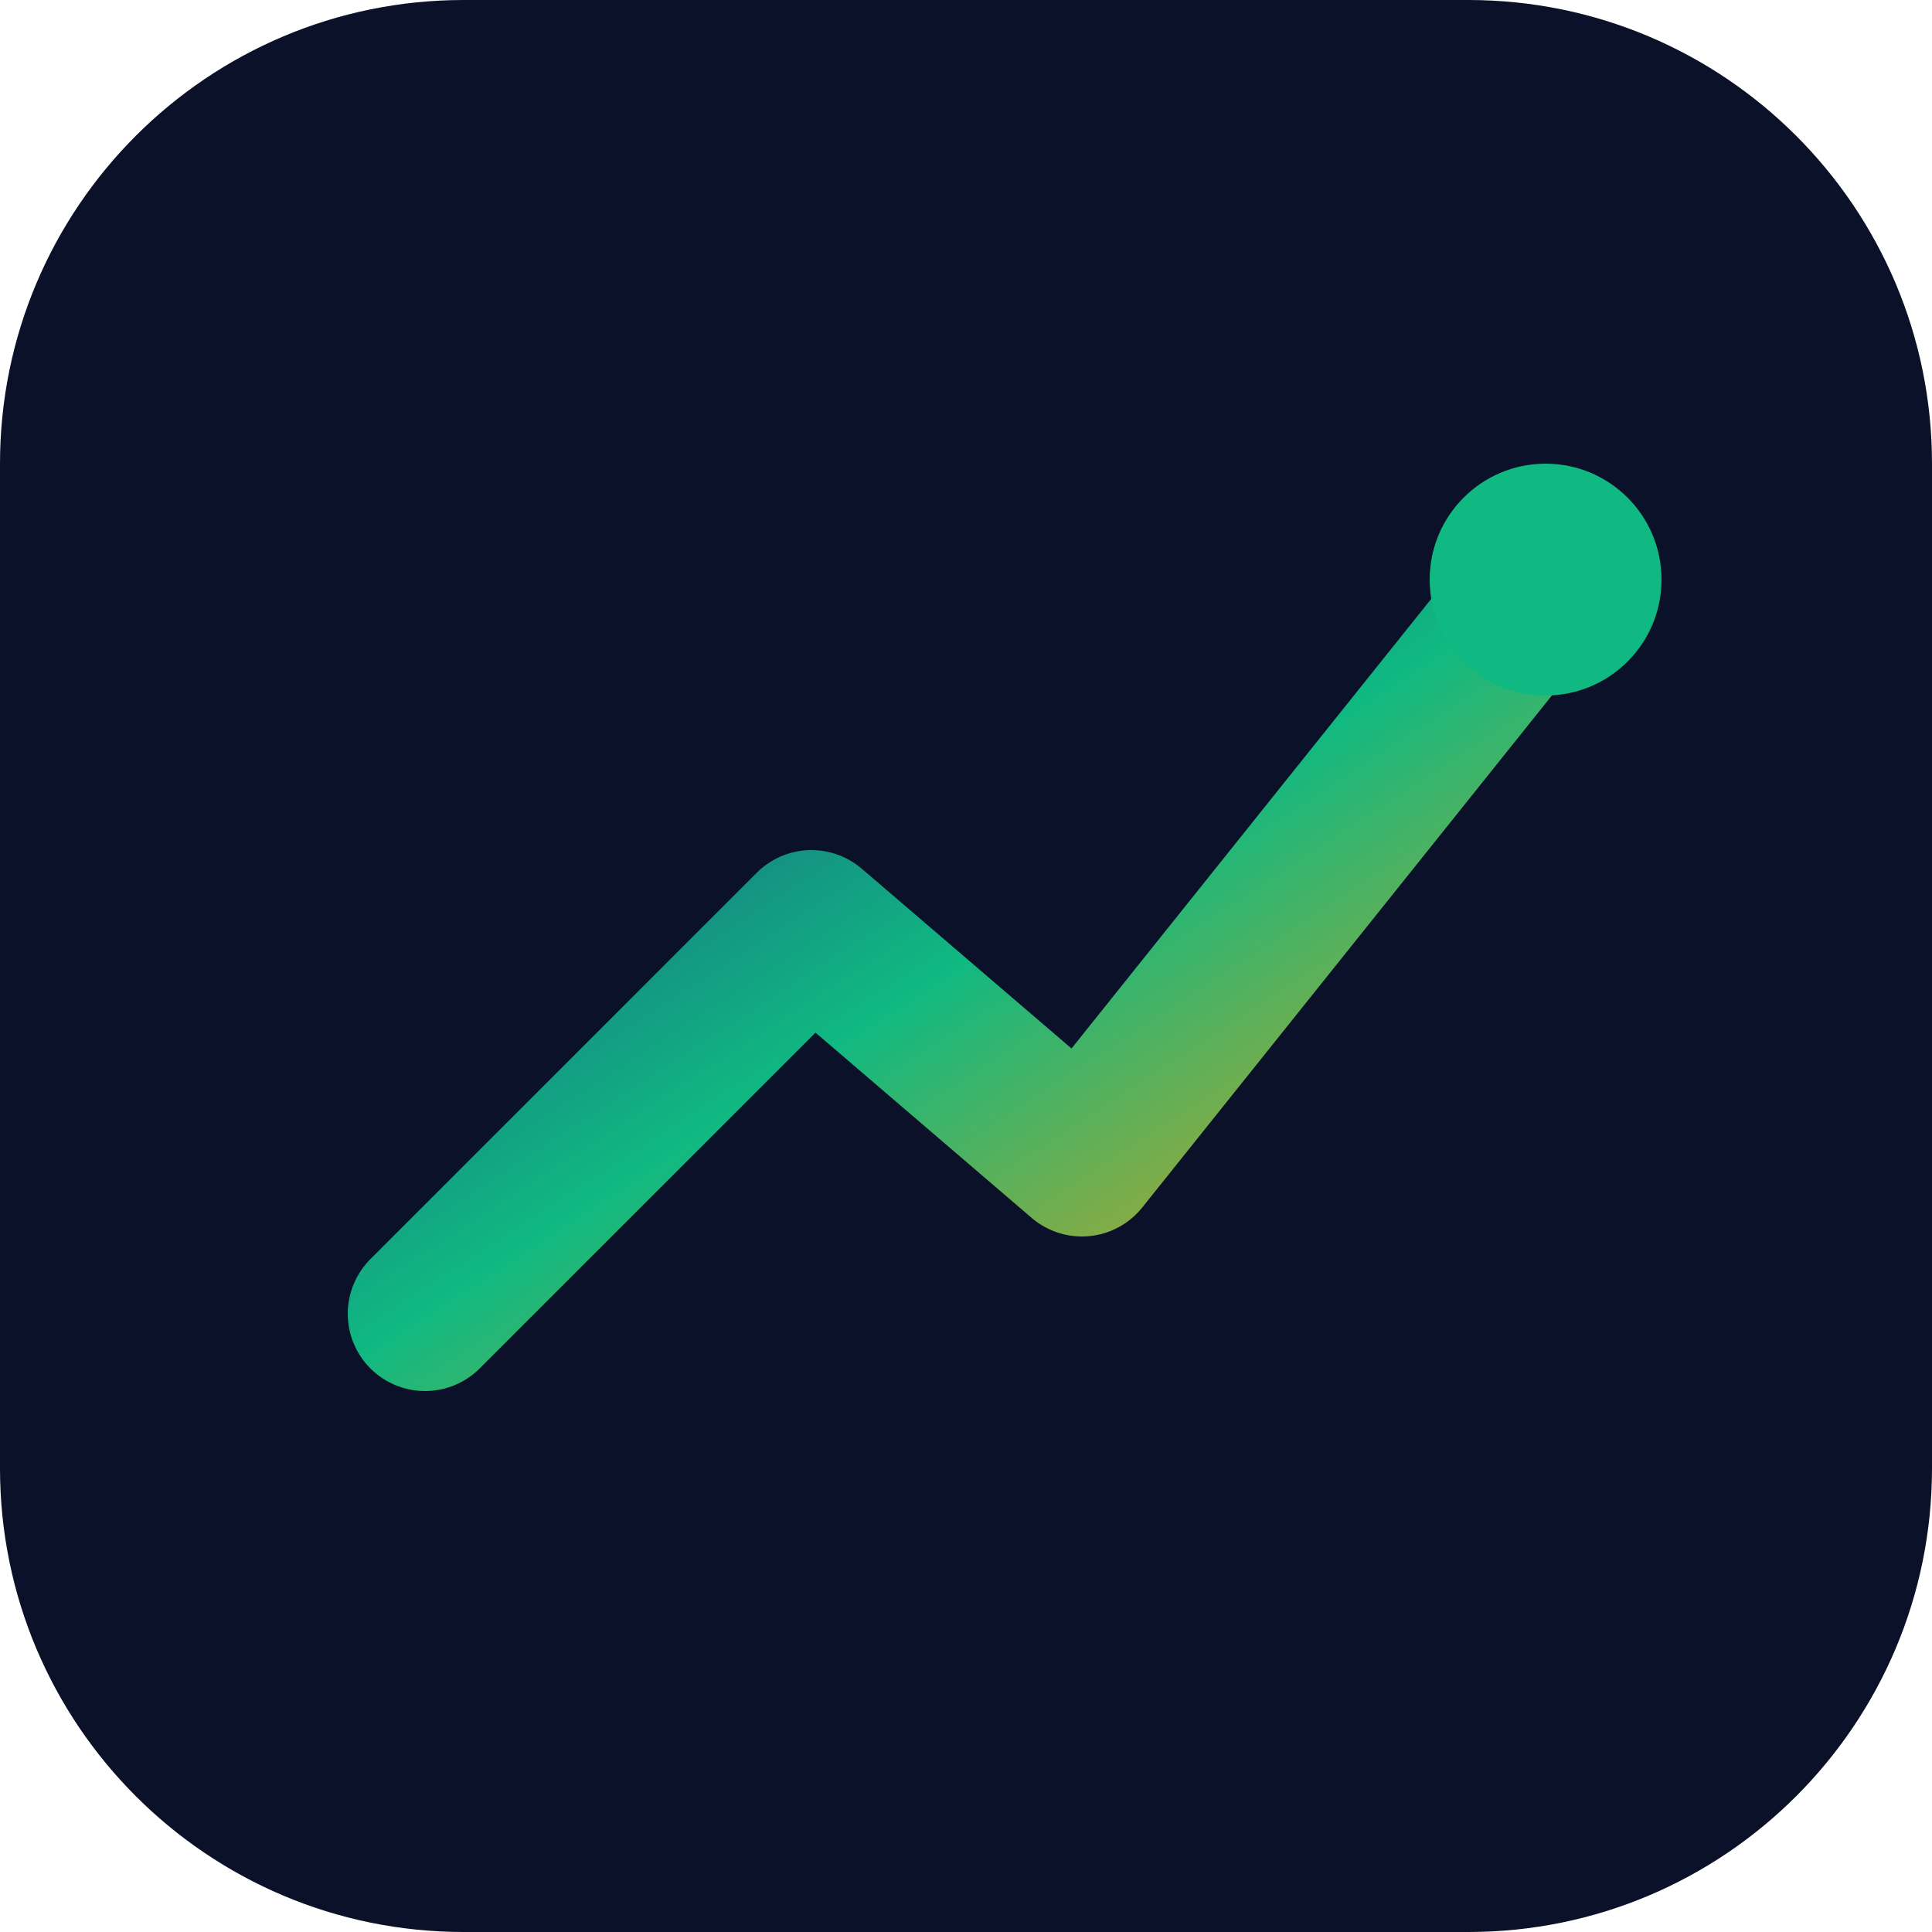
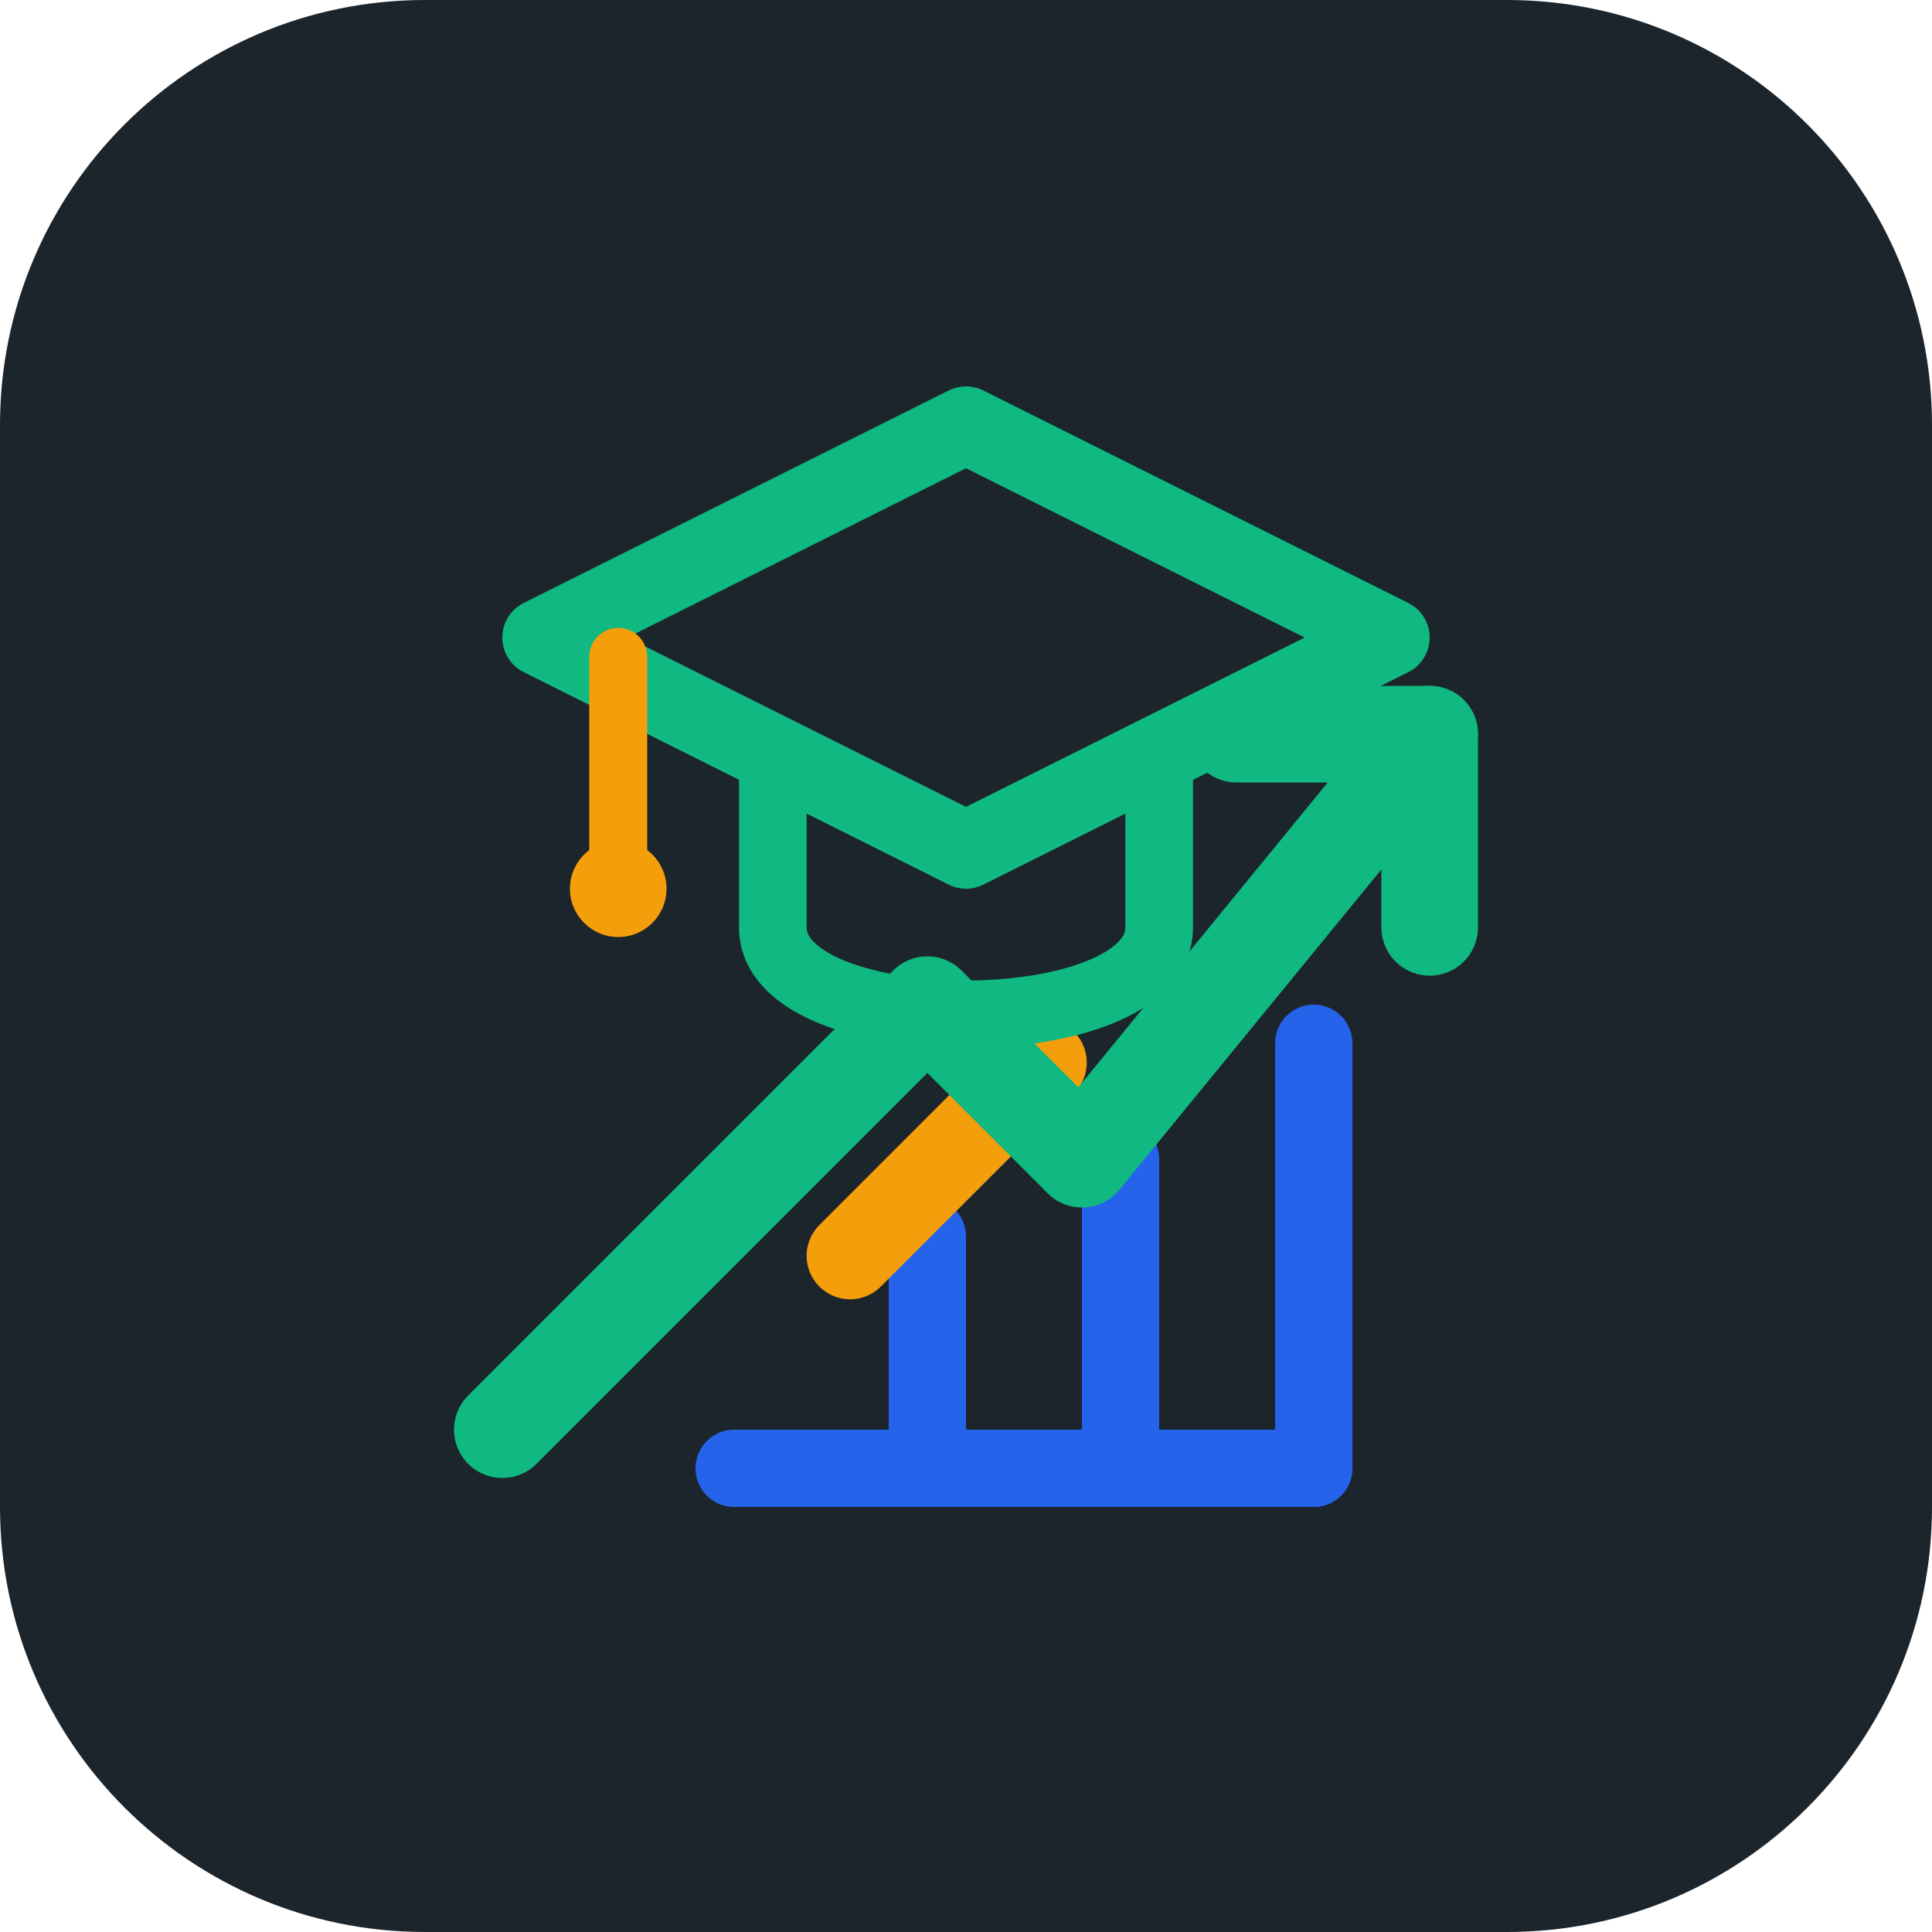
- <svg xmlns="http://www.w3.org/2000/svg" viewBox="0 0 100 100">
-   <defs>
-     <linearGradient id="brandGrad" x1="0%" y1="0%" x2="100%" y2="100%">
-       <stop offset="0%" stop-color="#1E3A8A" />
-       <stop offset="50%" stop-color="#10B981" />
-       <stop offset="100%" stop-color="#F59E0B" />
-     </linearGradient>
-   </defs>
-   <rect width="100" height="100" rx="24" fill="#0A1128" />
-   <path d="M22 68 L42 48 L56 60 L80 30" fill="none" stroke="url(#brandGrad)" stroke-width="8" stroke-linecap="round" stroke-linejoin="round" />
-   <circle cx="80" cy="30" r="6" fill="#10B981" />
+ <svg xmlns="http://www.w3.org/2000/svg" viewBox="0 0 100 100" width="100%" height="100%">
+   <rect width="100" height="100" rx="22" fill="#1C252C" />
+   <path d="M48 76 L48 64 M58 76 L58 60 M68 76 L68 54" stroke="#2563EB" stroke-width="4" stroke-linecap="round" />
+   <path d="M38 76 L68 76" stroke="#2563EB" stroke-width="4" stroke-linecap="round" />
+   <path d="M44 65 L54 55" stroke="#F59E0B" stroke-width="4.5" stroke-linecap="round" stroke-linejoin="round" />
+   <path d="M40 38 L40 48 C40 54, 60 54, 60 48 L60 38" fill="none" stroke="#10B981" stroke-width="3.5" stroke-linecap="round" />
+   <polygon points="50,22 72,33 50,44 28,33" fill="#1C252C" stroke="#10B981" stroke-width="4" stroke-linejoin="round" />
+   <path d="M32 34 L32 44" stroke="#F59E0B" stroke-width="3" stroke-linecap="round" />
+   <circle cx="32" cy="46" r="2.5" fill="#F59E0B" />
+   <path d="M26 74 L48 52 L56 60 L74 38" fill="none" stroke="#10B981" stroke-width="5" stroke-linecap="round" stroke-linejoin="round" />
+   <polyline points="64,38 74,38 74,48" fill="none" stroke="#10B981" stroke-width="5" stroke-linecap="round" stroke-linejoin="round" />
</svg>
